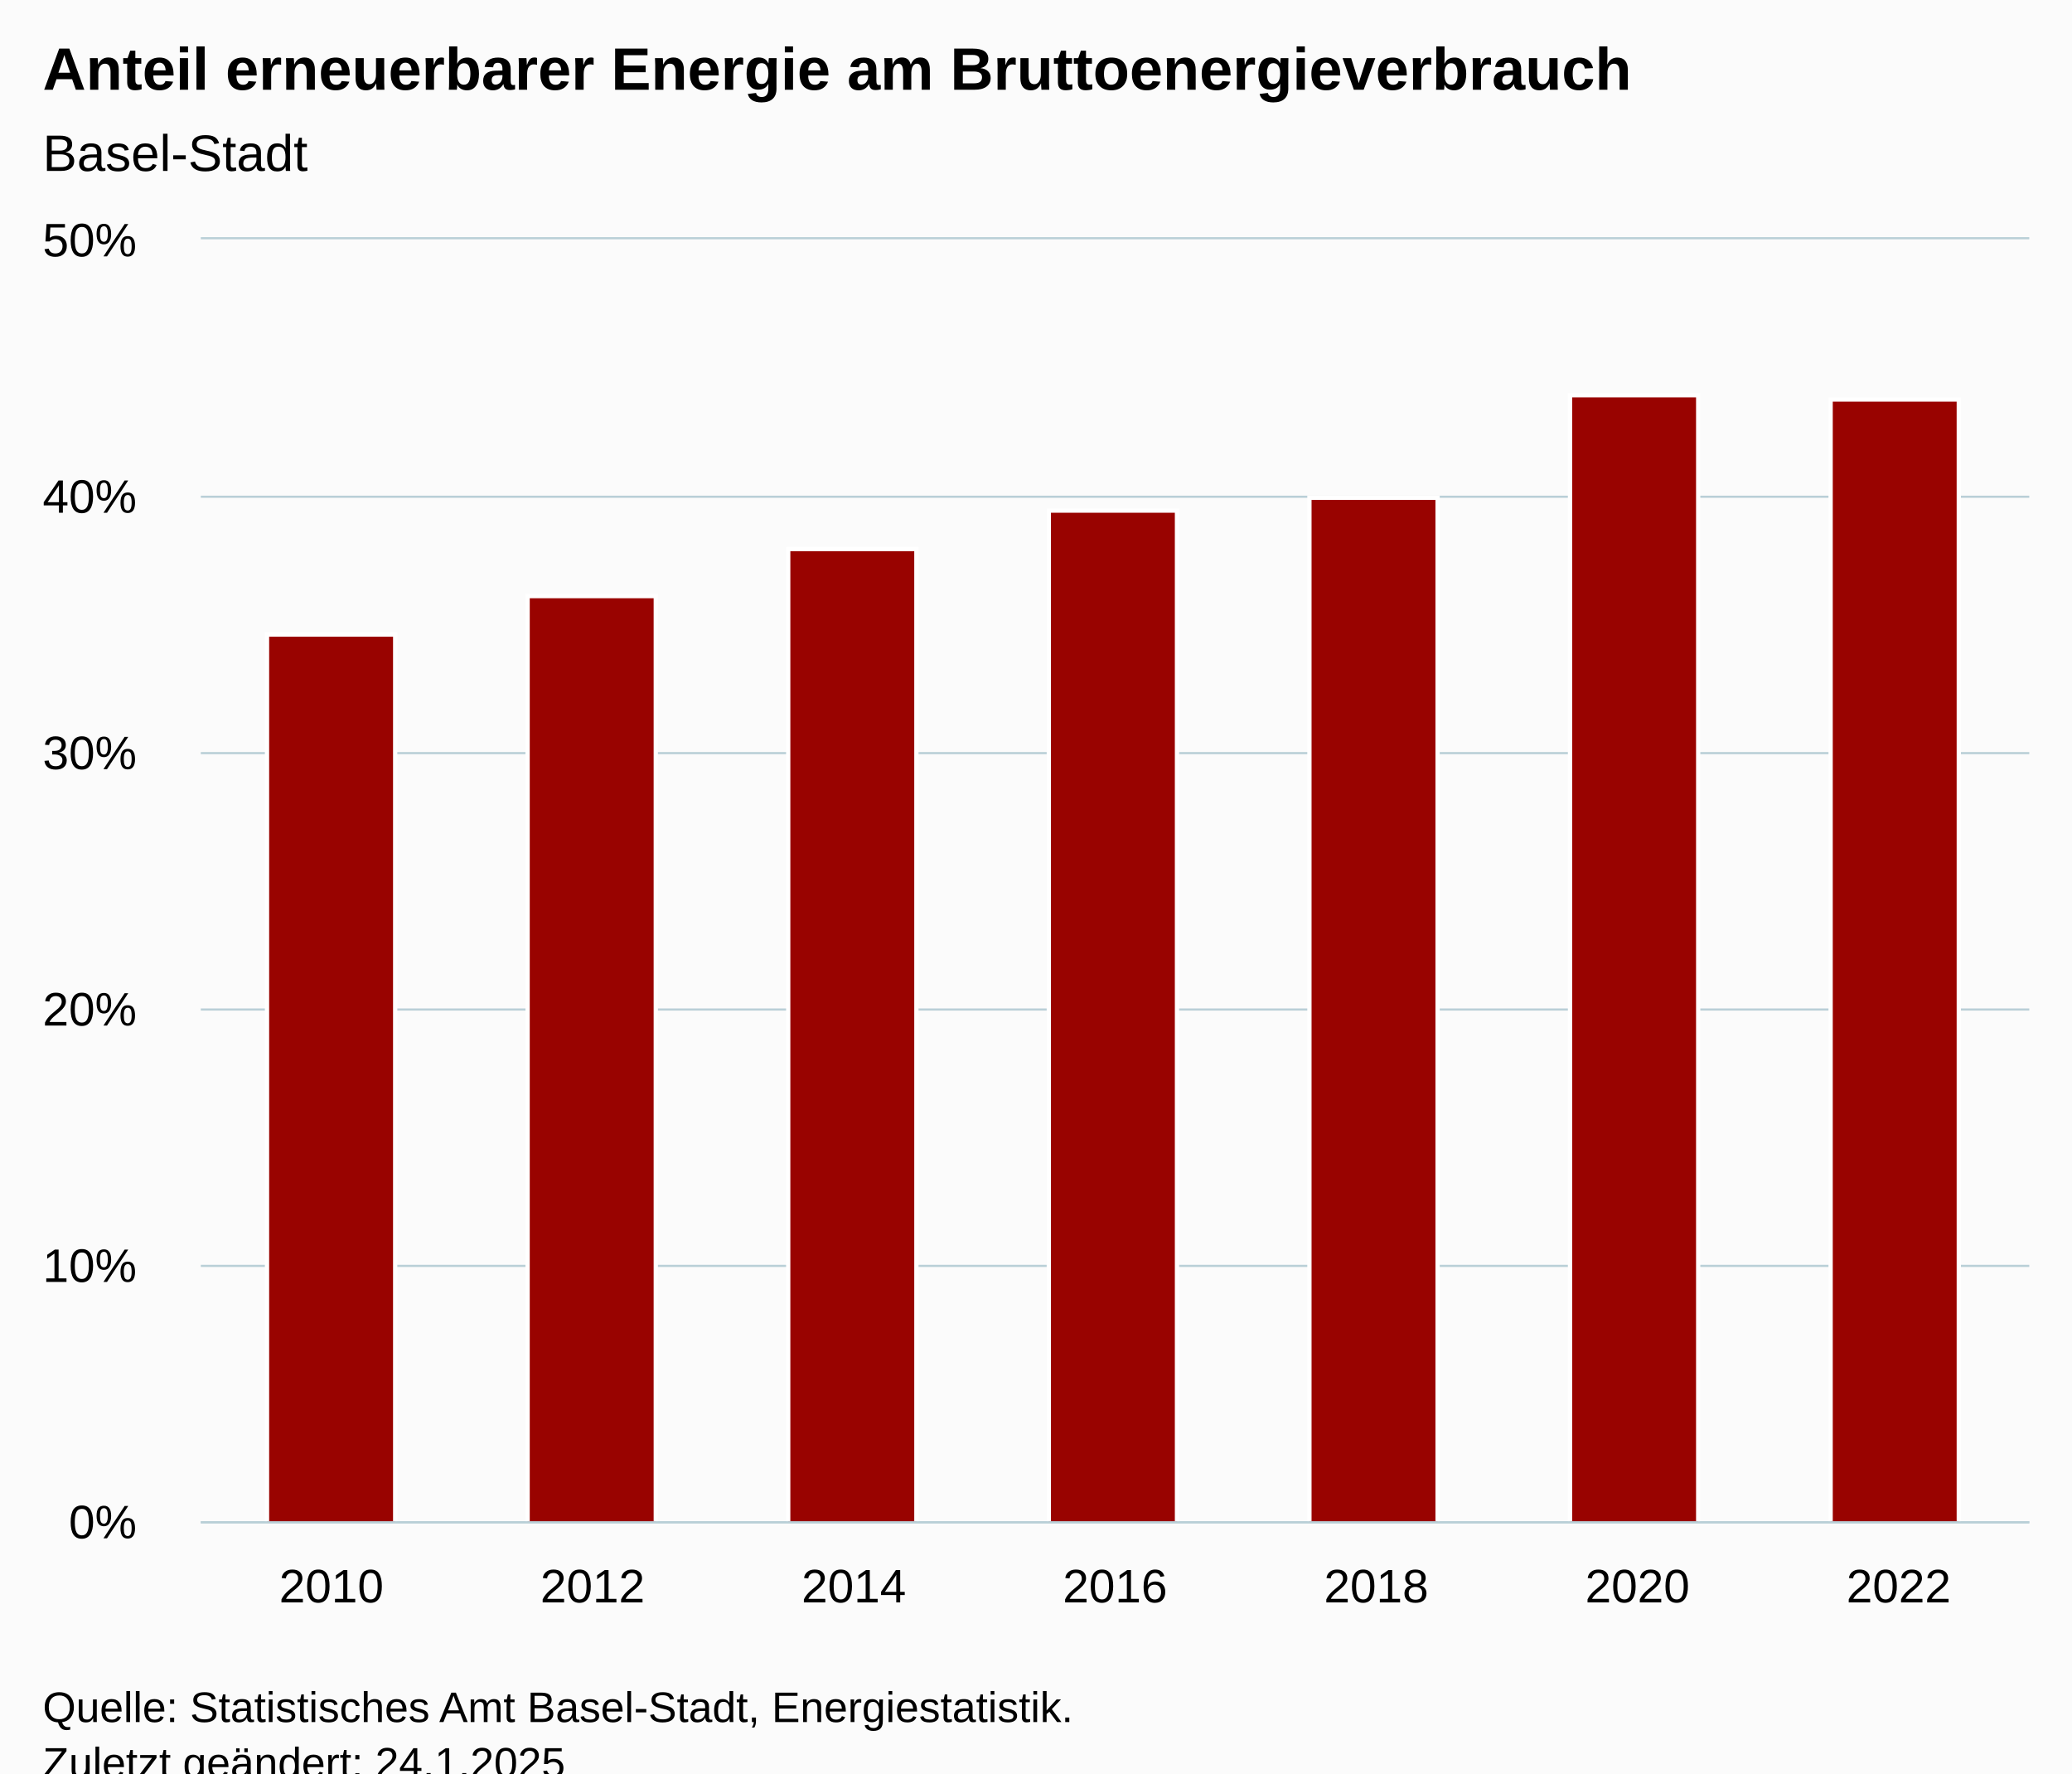
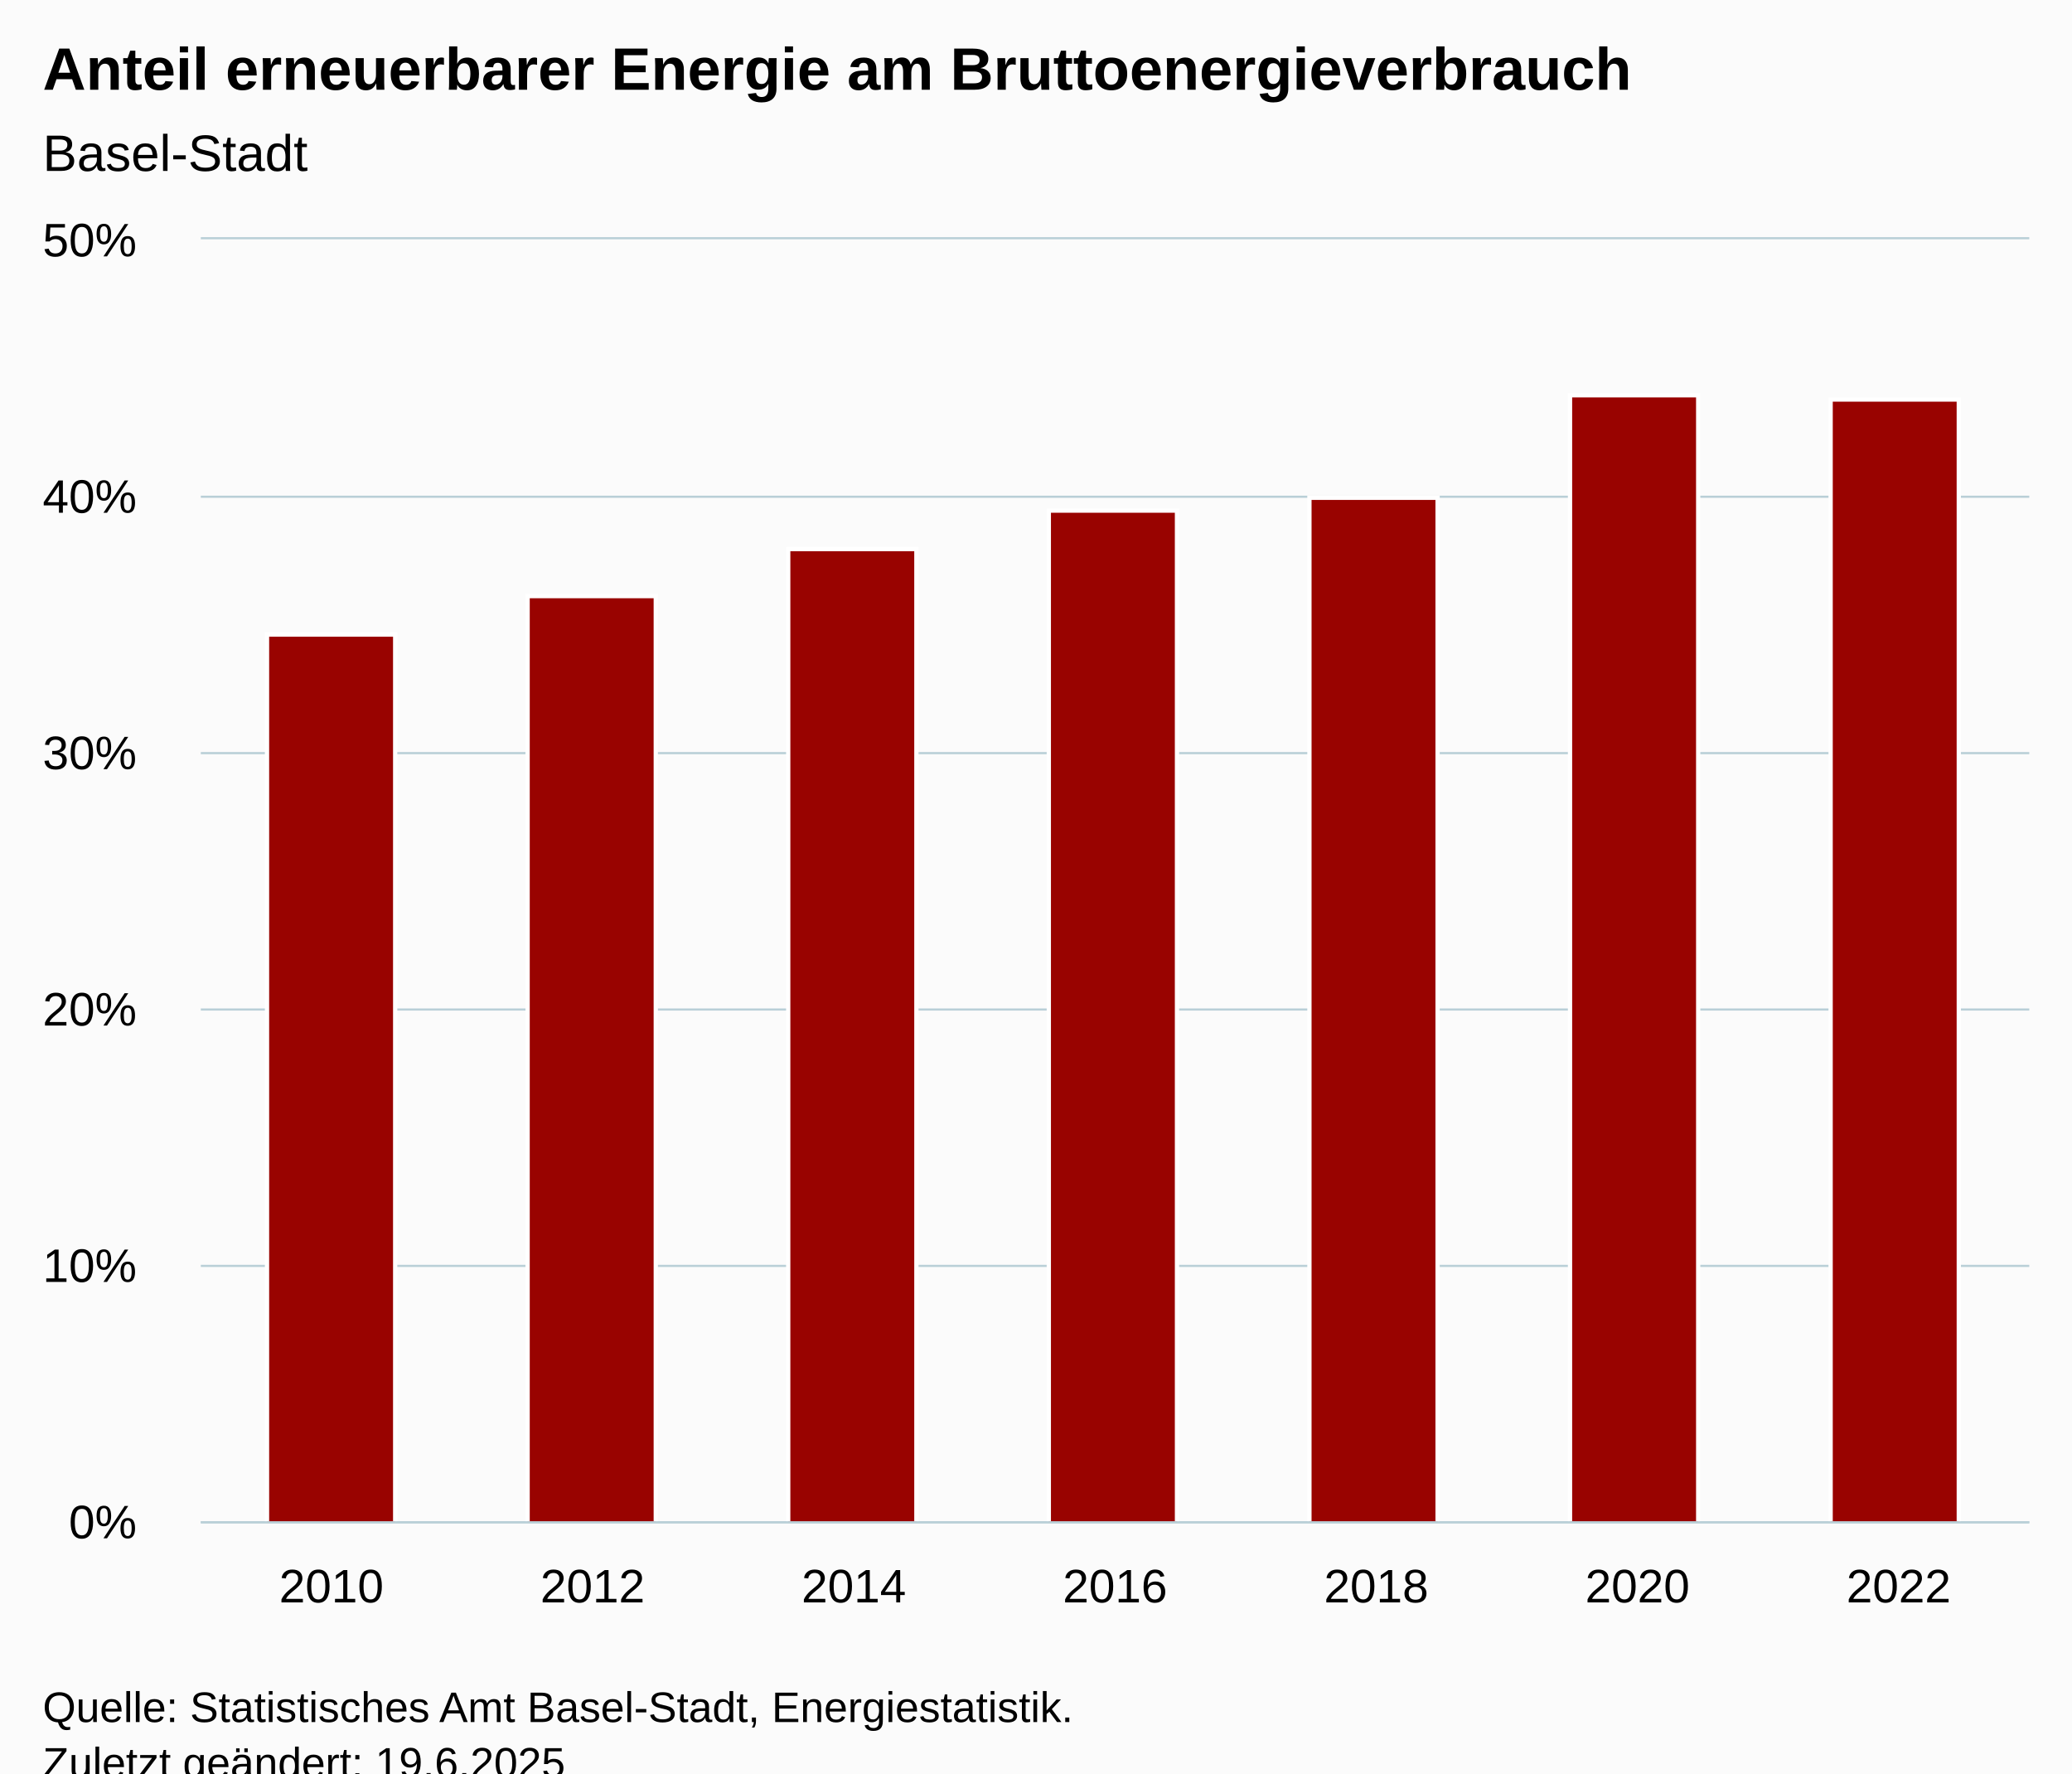
<svg xmlns="http://www.w3.org/2000/svg" version="1.1" class="highcharts-root" style="font-family:Arial;font-size:12px;" viewBox="0 0 485 415">
  <defs>
-     <clipPath id="highcharts-7hm92jy-14-">
+     <clipPath id="highcharts-4qa3yfc-14-">
      <rect x="0" y="0" width="428" height="300" fill="none" />
    </clipPath>
-     <clipPath id="highcharts-7hm92jy-22-">
+     <clipPath id="highcharts-4qa3yfc-22-">
      <rect x="0" y="0" width="428" height="300" fill="none" />
    </clipPath>
-     <clipPath id="highcharts-7hm92jy-23-">
+     <clipPath id="highcharts-4qa3yfc-23-">
      <rect x="47" y="56" width="428" height="300" fill="none" />
    </clipPath>
  </defs>
  <rect fill="#fbfbfb" class="highcharts-background" x="0" y="0" width="485" height="428" rx="0" ry="0" />
  <rect fill="none" class="highcharts-plot-background" x="47" y="56" width="428" height="300" />
  <g class="highcharts-pane-group" data-z-index="0" />
  <g class="highcharts-grid highcharts-xaxis-grid" data-z-index="1">
    <path fill="none" data-z-index="1" class="highcharts-grid-line" d="M 107.5 56 L 107.5 356" opacity="1" />
    <path fill="none" data-z-index="1" class="highcharts-grid-line" d="M 168.5 56 L 168.5 356" opacity="1" />
    <path fill="none" data-z-index="1" class="highcharts-grid-line" d="M 229.5 56 L 229.5 356" opacity="1" />
    <path fill="none" data-z-index="1" class="highcharts-grid-line" d="M 291.5 56 L 291.5 356" opacity="1" />
    <path fill="none" data-z-index="1" class="highcharts-grid-line" d="M 352.5 56 L 352.5 356" opacity="1" />
    <path fill="none" data-z-index="1" class="highcharts-grid-line" d="M 413.5 56 L 413.5 356" opacity="1" />
    <path fill="none" data-z-index="1" class="highcharts-grid-line" d="M 474.5 56 L 474.5 356" opacity="1" />
    <path fill="none" data-z-index="1" class="highcharts-grid-line" d="M 46.5 56 L 46.5 356" opacity="1" />
  </g>
  <g class="highcharts-grid highcharts-yaxis-grid" data-z-index="1">
    <path fill="none" stroke="#B9CFD7" stroke-width="0.5" data-z-index="1" class="highcharts-grid-line" d="M 47 356.25 L 475 356.25" opacity="1" />
    <path fill="none" stroke="#B9CFD7" stroke-width="0.5" data-z-index="1" class="highcharts-grid-line" d="M 47 296.25 L 475 296.25" opacity="1" />
    <path fill="none" stroke="#B9CFD7" stroke-width="0.5" data-z-index="1" class="highcharts-grid-line" d="M 47 236.25 L 475 236.25" opacity="1" />
    <path fill="none" stroke="#B9CFD7" stroke-width="0.5" data-z-index="1" class="highcharts-grid-line" d="M 47 176.25 L 475 176.25" opacity="1" />
    <path fill="none" stroke="#B9CFD7" stroke-width="0.5" data-z-index="1" class="highcharts-grid-line" d="M 47 116.25 L 475 116.25" opacity="1" />
    <path fill="none" stroke="#B9CFD7" stroke-width="0.5" data-z-index="1" class="highcharts-grid-line" d="M 47 55.75 L 475 55.75" opacity="1" />
  </g>
  <rect fill="none" class="highcharts-plot-border" data-z-index="1" x="47" y="56" width="428" height="300" />
  <g class="highcharts-axis highcharts-xaxis" data-z-index="2">
    <path fill="none" class="highcharts-axis-line" stroke="#B9CFD7" stroke-width="0.5" data-z-index="7" d="M 47 356.25 L 475 356.25" />
  </g>
  <g class="highcharts-axis highcharts-yaxis" data-z-index="2">
    <path fill="none" class="highcharts-axis-line" data-z-index="7" d="M 47 56 L 47 356" />
  </g>
  <g class="highcharts-series-group" data-z-index="3">
-     <g class="highcharts-series highcharts-series-0 highcharts-column-series" data-z-index="0.1" opacity="1" transform="translate(47,56) scale(1 1)" clip-path="url(#highcharts-7hm92jy-22-)">
+     <g class="highcharts-series highcharts-series-0 highcharts-column-series" data-z-index="0.1" opacity="1" transform="translate(47,56) scale(1 1)" clip-path="url(#highcharts-4qa3yfc-22-)">
      <rect x="15.5" y="92.5" width="30" height="208" fill="#990300" stroke="#ffffff" stroke-width="1" opacity="1" class="highcharts-point" />
      <rect x="76.5" y="83.5" width="30" height="217" fill="#990300" stroke="#ffffff" stroke-width="1" opacity="1" class="highcharts-point" />
      <rect x="137.5" y="72.5" width="30" height="228" fill="#990300" stroke="#ffffff" stroke-width="1" opacity="1" class="highcharts-point" />
      <rect x="198.5" y="63.5" width="30" height="237" fill="#990300" stroke="#ffffff" stroke-width="1" opacity="1" class="highcharts-point" />
      <rect x="259.5" y="60.5" width="30" height="240" fill="#990300" stroke="#ffffff" stroke-width="1" opacity="1" class="highcharts-point" />
      <rect x="320.5" y="36.5" width="30" height="264" fill="#990300" stroke="#ffffff" stroke-width="1" opacity="1" class="highcharts-point" />
      <rect x="381.5" y="37.5" width="30" height="263" fill="#990300" stroke="#ffffff" stroke-width="1" opacity="1" class="highcharts-point" />
    </g>
    <g class="highcharts-markers highcharts-series-0 highcharts-column-series" data-z-index="0.1" opacity="1" transform="translate(47,56) scale(1 1)" clip-path="none" />
  </g>
  <text x="10" text-anchor="start" class="highcharts-title" data-z-index="4" style="color:#000000;font-size:14px;font-weight:bold;fill:#000000;" y="21">
    <tspan>Anteil erneuerbarer Energie am Bruttoenergieverbrauch</tspan>
  </text>
  <text x="10" text-anchor="start" class="highcharts-subtitle" data-z-index="4" style="color:#000000;font-size:12px;font-weight:normal;fill:#000000;" y="40">
    <tspan>Basel-Stadt</tspan>
  </text>
  <text x="10" text-anchor="start" class="highcharts-caption" data-z-index="4" style="color:#666666;fill:#666666;" y="390" />
  <g class="highcharts-axis-labels highcharts-xaxis-labels" data-z-index="7">
    <text x="77.571" style="color:#000000;cursor:default;font-size:11px;fill:#000000;" text-anchor="middle" transform="translate(0,0)" y="375" opacity="1">2010</text>
    <text x="138.714" style="color:#000000;cursor:default;font-size:11px;fill:#000000;" text-anchor="middle" transform="translate(0,0)" y="375" opacity="1">2012</text>
    <text x="199.857" style="color:#000000;cursor:default;font-size:11px;fill:#000000;" text-anchor="middle" transform="translate(0,0)" y="375" opacity="1">2014</text>
    <text x="261" style="color:#000000;cursor:default;font-size:11px;fill:#000000;" text-anchor="middle" transform="translate(0,0)" y="375" opacity="1">2016</text>
    <text x="322.143" style="color:#000000;cursor:default;font-size:11px;fill:#000000;" text-anchor="middle" transform="translate(0,0)" y="375" opacity="1">2018</text>
    <text x="383.286" style="color:#000000;cursor:default;font-size:11px;fill:#000000;" text-anchor="middle" transform="translate(0,0)" y="375" opacity="1">2020</text>
    <text x="444.429" style="color:#000000;cursor:default;font-size:11px;fill:#000000;" text-anchor="middle" transform="translate(0,0)" y="375" opacity="1">2022</text>
  </g>
  <g class="highcharts-axis-labels highcharts-yaxis-labels" data-z-index="7">
    <text x="32" style="color:#000000;cursor:default;font-size:11px;fill:#000000;" text-anchor="end" transform="translate(0,0)" y="360" opacity="1">0%</text>
    <text x="32" style="color:#000000;cursor:default;font-size:11px;fill:#000000;" text-anchor="end" transform="translate(0,0)" y="300" opacity="1">10%</text>
    <text x="32" style="color:#000000;cursor:default;font-size:11px;fill:#000000;" text-anchor="end" transform="translate(0,0)" y="240" opacity="1">20%</text>
    <text x="32" style="color:#000000;cursor:default;font-size:11px;fill:#000000;" text-anchor="end" transform="translate(0,0)" y="180" opacity="1">30%</text>
    <text x="32" style="color:#000000;cursor:default;font-size:11px;fill:#000000;" text-anchor="end" transform="translate(0,0)" y="120" opacity="1">40%</text>
    <text x="32" style="color:#000000;cursor:default;font-size:11px;fill:#000000;" text-anchor="end" transform="translate(0,0)" y="60" opacity="1">50%</text>
  </g>
  <text x="10" class="highcharts-credits" text-anchor="start" data-z-index="8" style="cursor:default;color:#000000;font-size:10px;fill:#000000;" y="403">
    <tspan>Quelle: Statistisches Amt Basel-Stadt, Energiestatistik.</tspan>
-     <tspan x="10" dy="13">Zuletzt geändert: 24.1.2025</tspan>
+     <tspan x="10" dy="13">Zuletzt geändert: 19.6.2025</tspan>
  </text>
-   <g class="highcharts-control-points" data-z-index="99" clip-path="url(#highcharts-7hm92jy-23-)" />
+   <g class="highcharts-control-points" data-z-index="99" clip-path="url(#highcharts-4qa3yfc-23-)" />
</svg>
